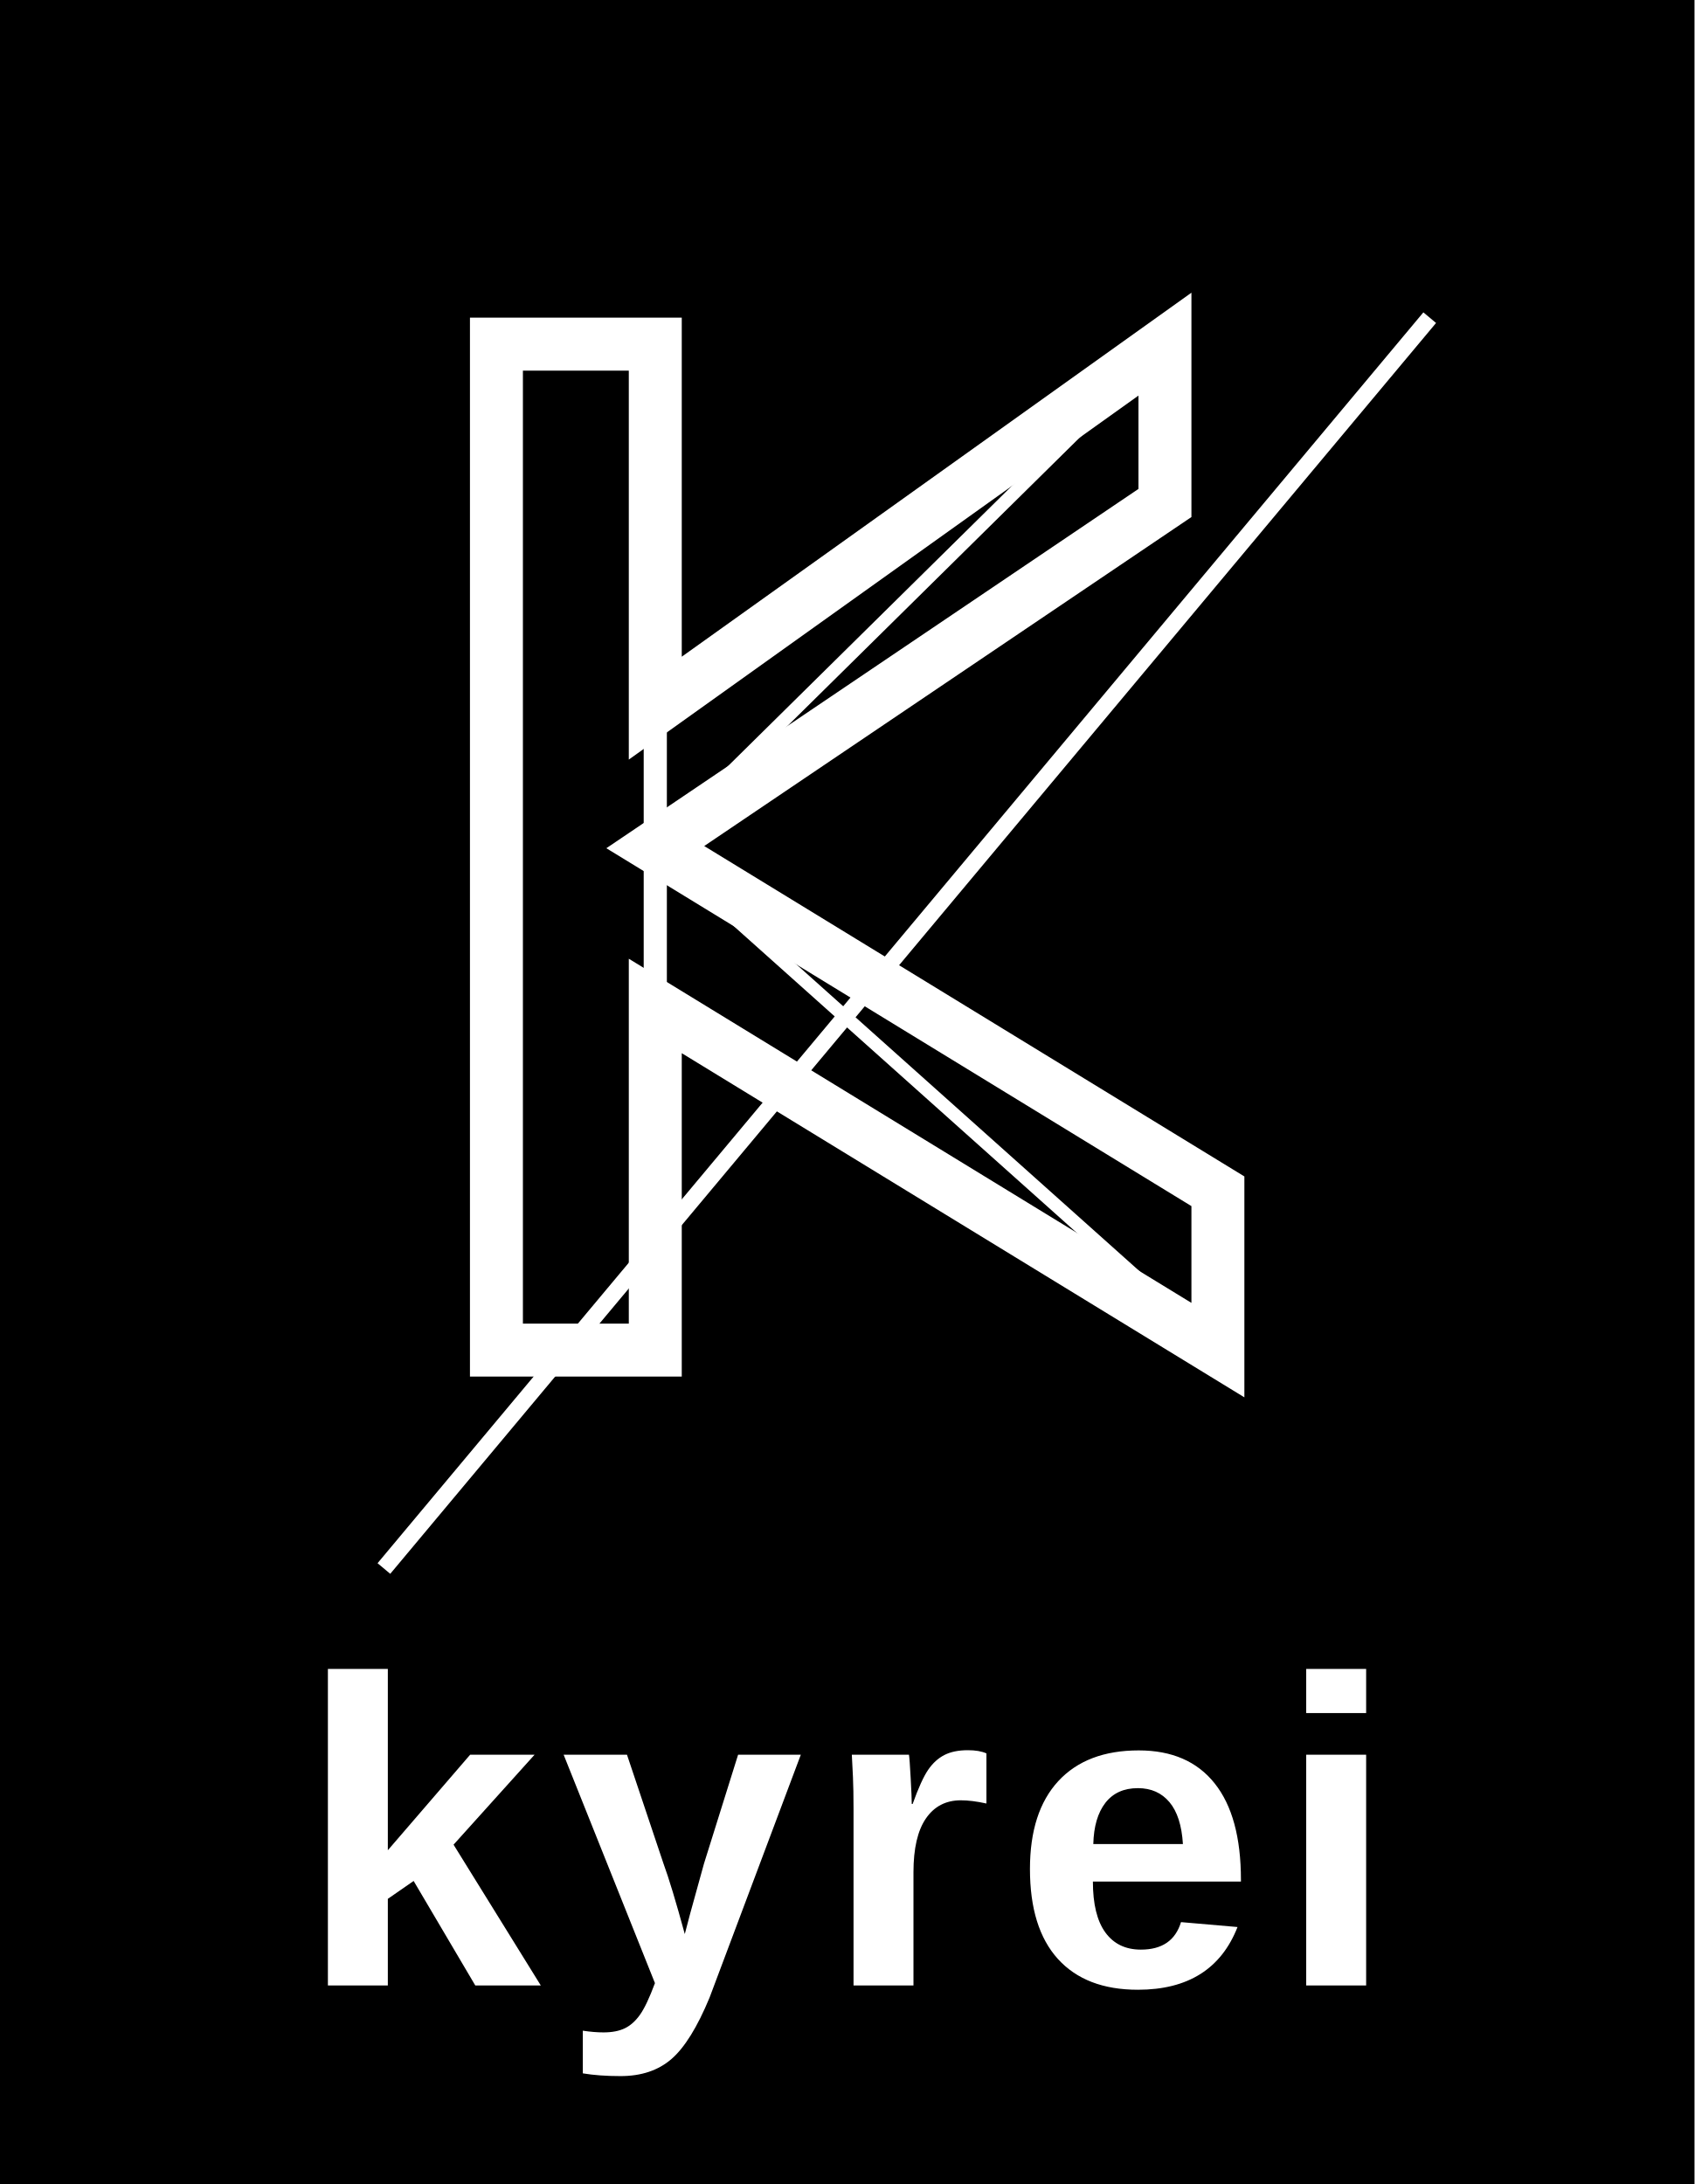
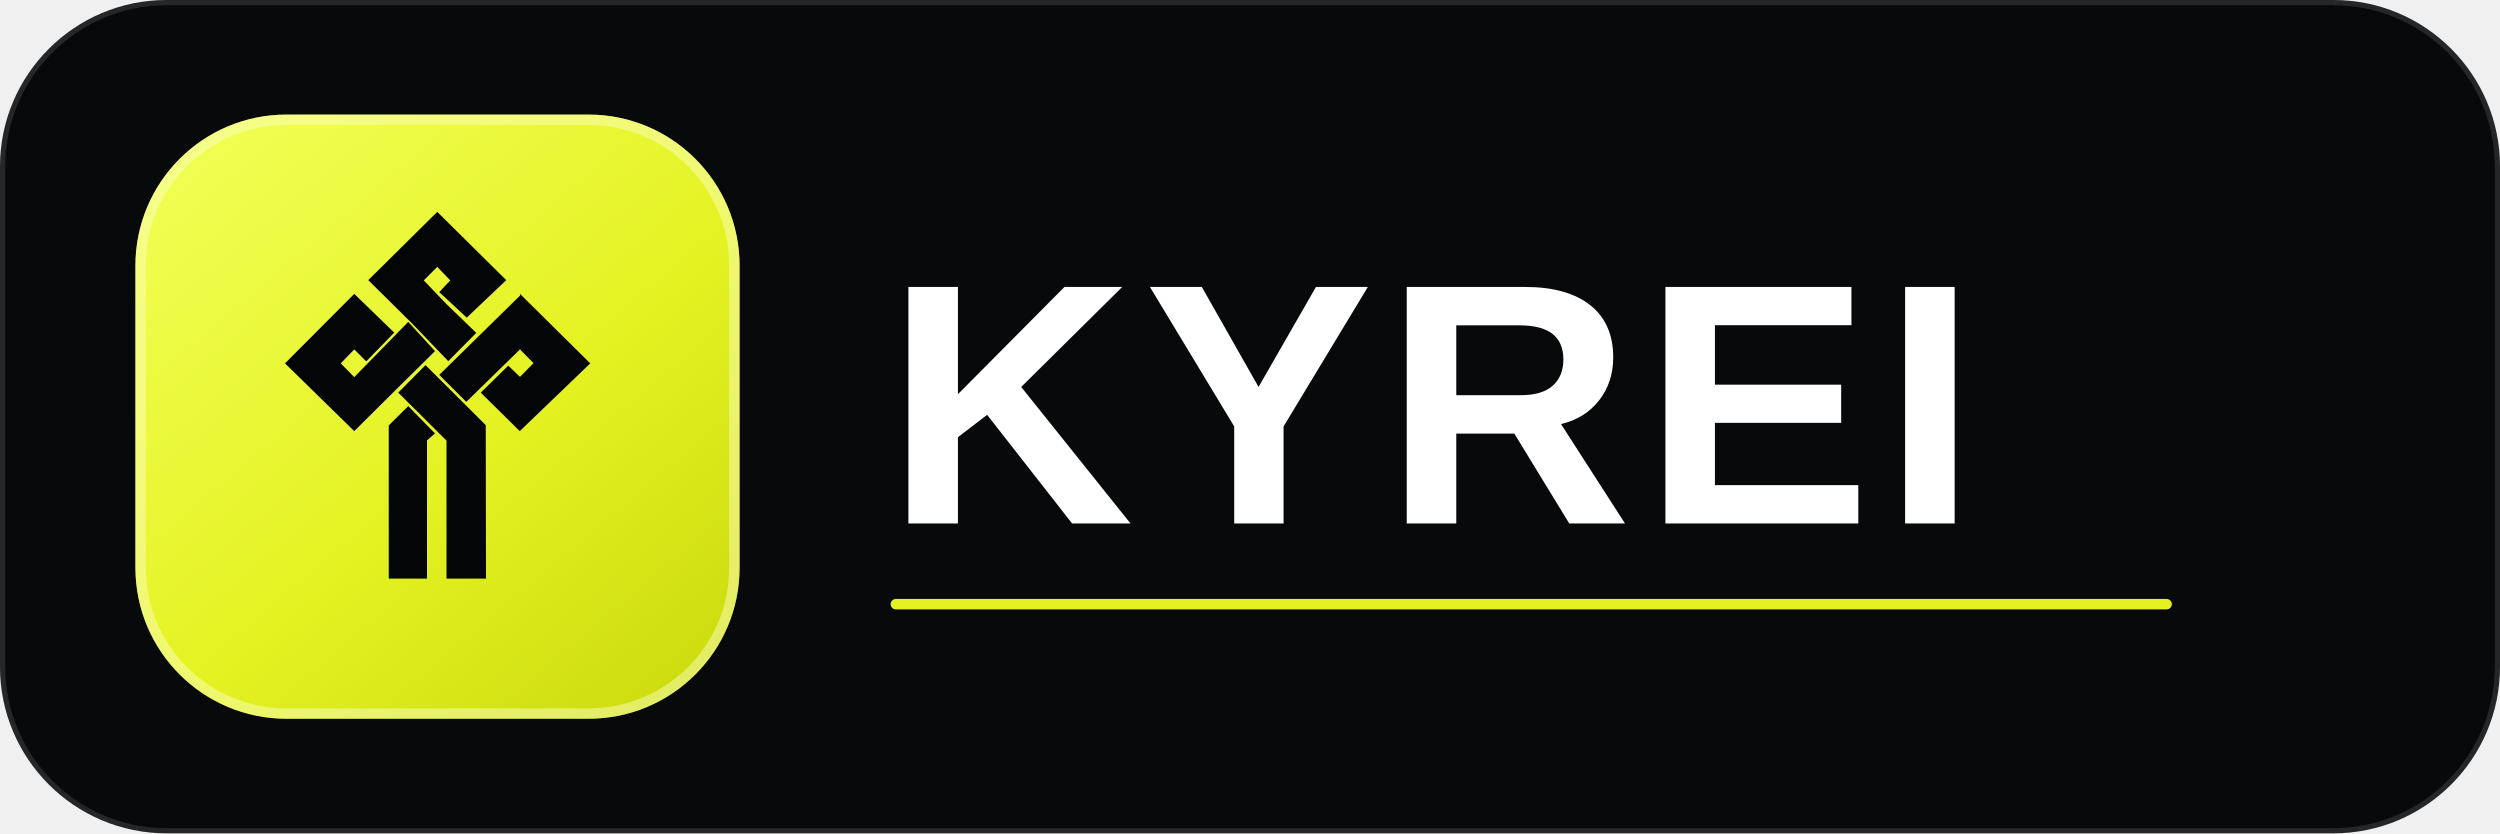
- <svg xmlns="http://www.w3.org/2000/svg" width="512" height="660" viewBox="0 0 512 660">
-   <rect width="512" height="660" fill="#000000" />
-   <g fill="none" stroke="#ffffff" stroke-linejoin="miter" stroke-linecap="butt">
-     <path d="M150 104 L198 104 L198 214 L352 104 L352 152 L198 256 L368 360 L368 408 L198 304 L198 408 L150 408 Z" stroke-width="16" />
-     <path d="M198 104 L198 408" stroke-width="7" />
-     <path d="M198 256 L352 104" stroke-width="4" />
-     <path d="M198 256 L368 408" stroke-width="4" />
-     <path d="M116 474 L432 96" stroke-width="5" />
-   </g>
-   <text x="256" y="600" text-anchor="middle" font-family="Arial, Helvetica, sans-serif" font-size="132" font-weight="600" letter-spacing="6" fill="#ffffff">kyrei</text>
+ <svg xmlns="http://www.w3.org/2000/svg" width="960" height="320" viewBox="0 0 960 320" fill="none">
+   <defs>
+     <linearGradient id="kyrei-logo-surface" x1="66" y1="42" x2="272" y2="286" gradientUnits="userSpaceOnUse">
+       <stop stop-color="#F2FF58" />
+       <stop offset="0.55" stop-color="#E4F222" />
+       <stop offset="1" stop-color="#C9D80C" />
+     </linearGradient>
+   </defs>
+   <rect width="960" height="320" rx="64" fill="#08090A" />
+   <rect x="1" y="1" width="958" height="318" rx="63" stroke="#FFFFFF" stroke-opacity="0.12" stroke-width="2" />
+   <rect x="52" y="44" width="232" height="232" rx="58" fill="url(#kyrei-logo-surface)" />
+   <rect x="54" y="46" width="228" height="228" rx="56" stroke="#FAFFC1" stroke-opacity="0.48" stroke-width="4" />
+   <svg x="96" y="78" width="144" height="144" viewBox="0 0 150 150" overflow="visible">
+     <g fill="#040506">
+       <polygon points="74.9 3.5 47.3 30.8 64.6 47.9 79.3 63.2 90.5 51.9 78.7 40.5 69.5 30.9 74.9 25.5 80.1 30.9 75.7 35.6 86.7 45.8 102.5 30.8" />
+       <path d="m108 37-32.3 31.7 10.8 10.8 21.5-21 5.4 5.5-5.4 5.5-4.7-4.5-11 10.8 15.6 15.4 28.2-27.1-28.1-27.8" />
+       <polygon points="41.7 36.3 14 64.1 41.7 91.2 57.8 75.2 74 59.2 63.3 47.5 41.7 69.6 36.3 64.1 41.7 58.5 46.5 63.3 57.7 51.8" />
+       <polyline points="55.5 88.9 63.3 81.2 74 92.1 70.8 94.9 70.8 150.2 55.5 150.2" />
+       <polygon points="59.3 75.8 78.6 95 78.6 150.2 94.4 150.2 94.3 88.8 70.2 64.8" />
+     </g>
+   </svg>
+   <text x="340" y="201" fill="#FFFFFF" font-family="Arial, Helvetica, sans-serif" font-size="132" font-weight="700" letter-spacing="4">KYREI</text>
+   <rect x="342" y="230" width="492" height="4" rx="2" fill="#E4F222" />
</svg>
